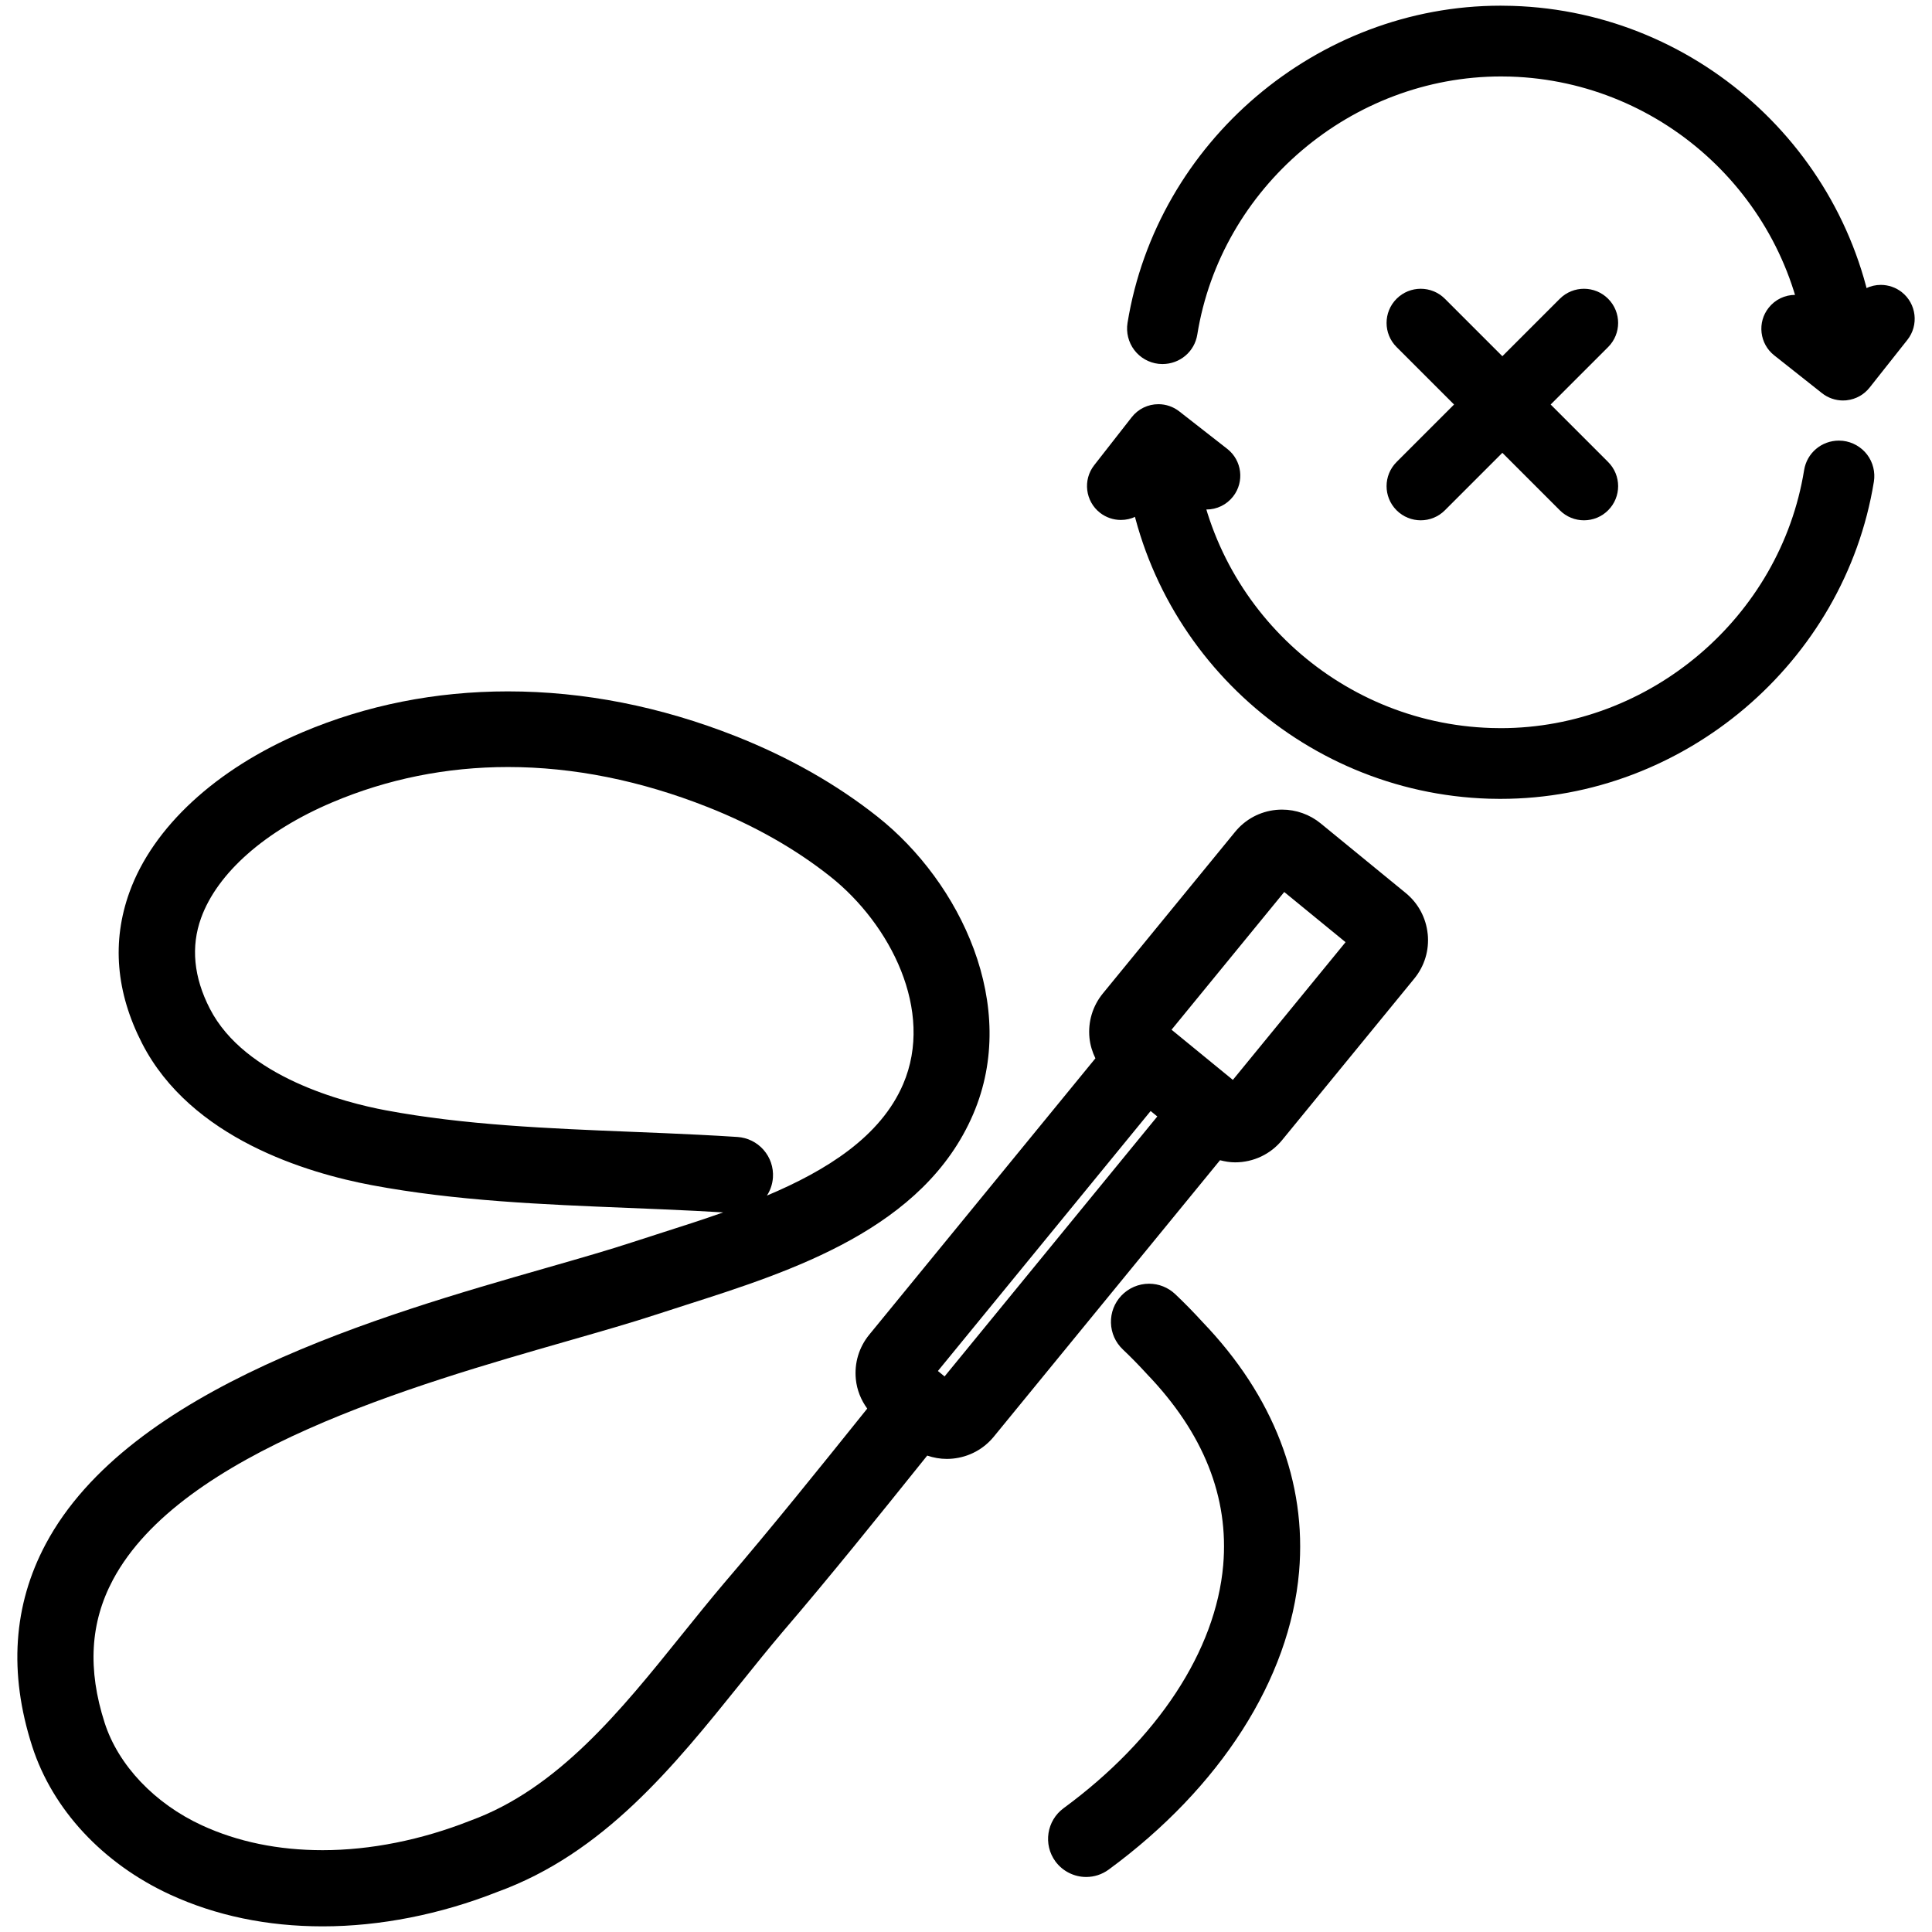
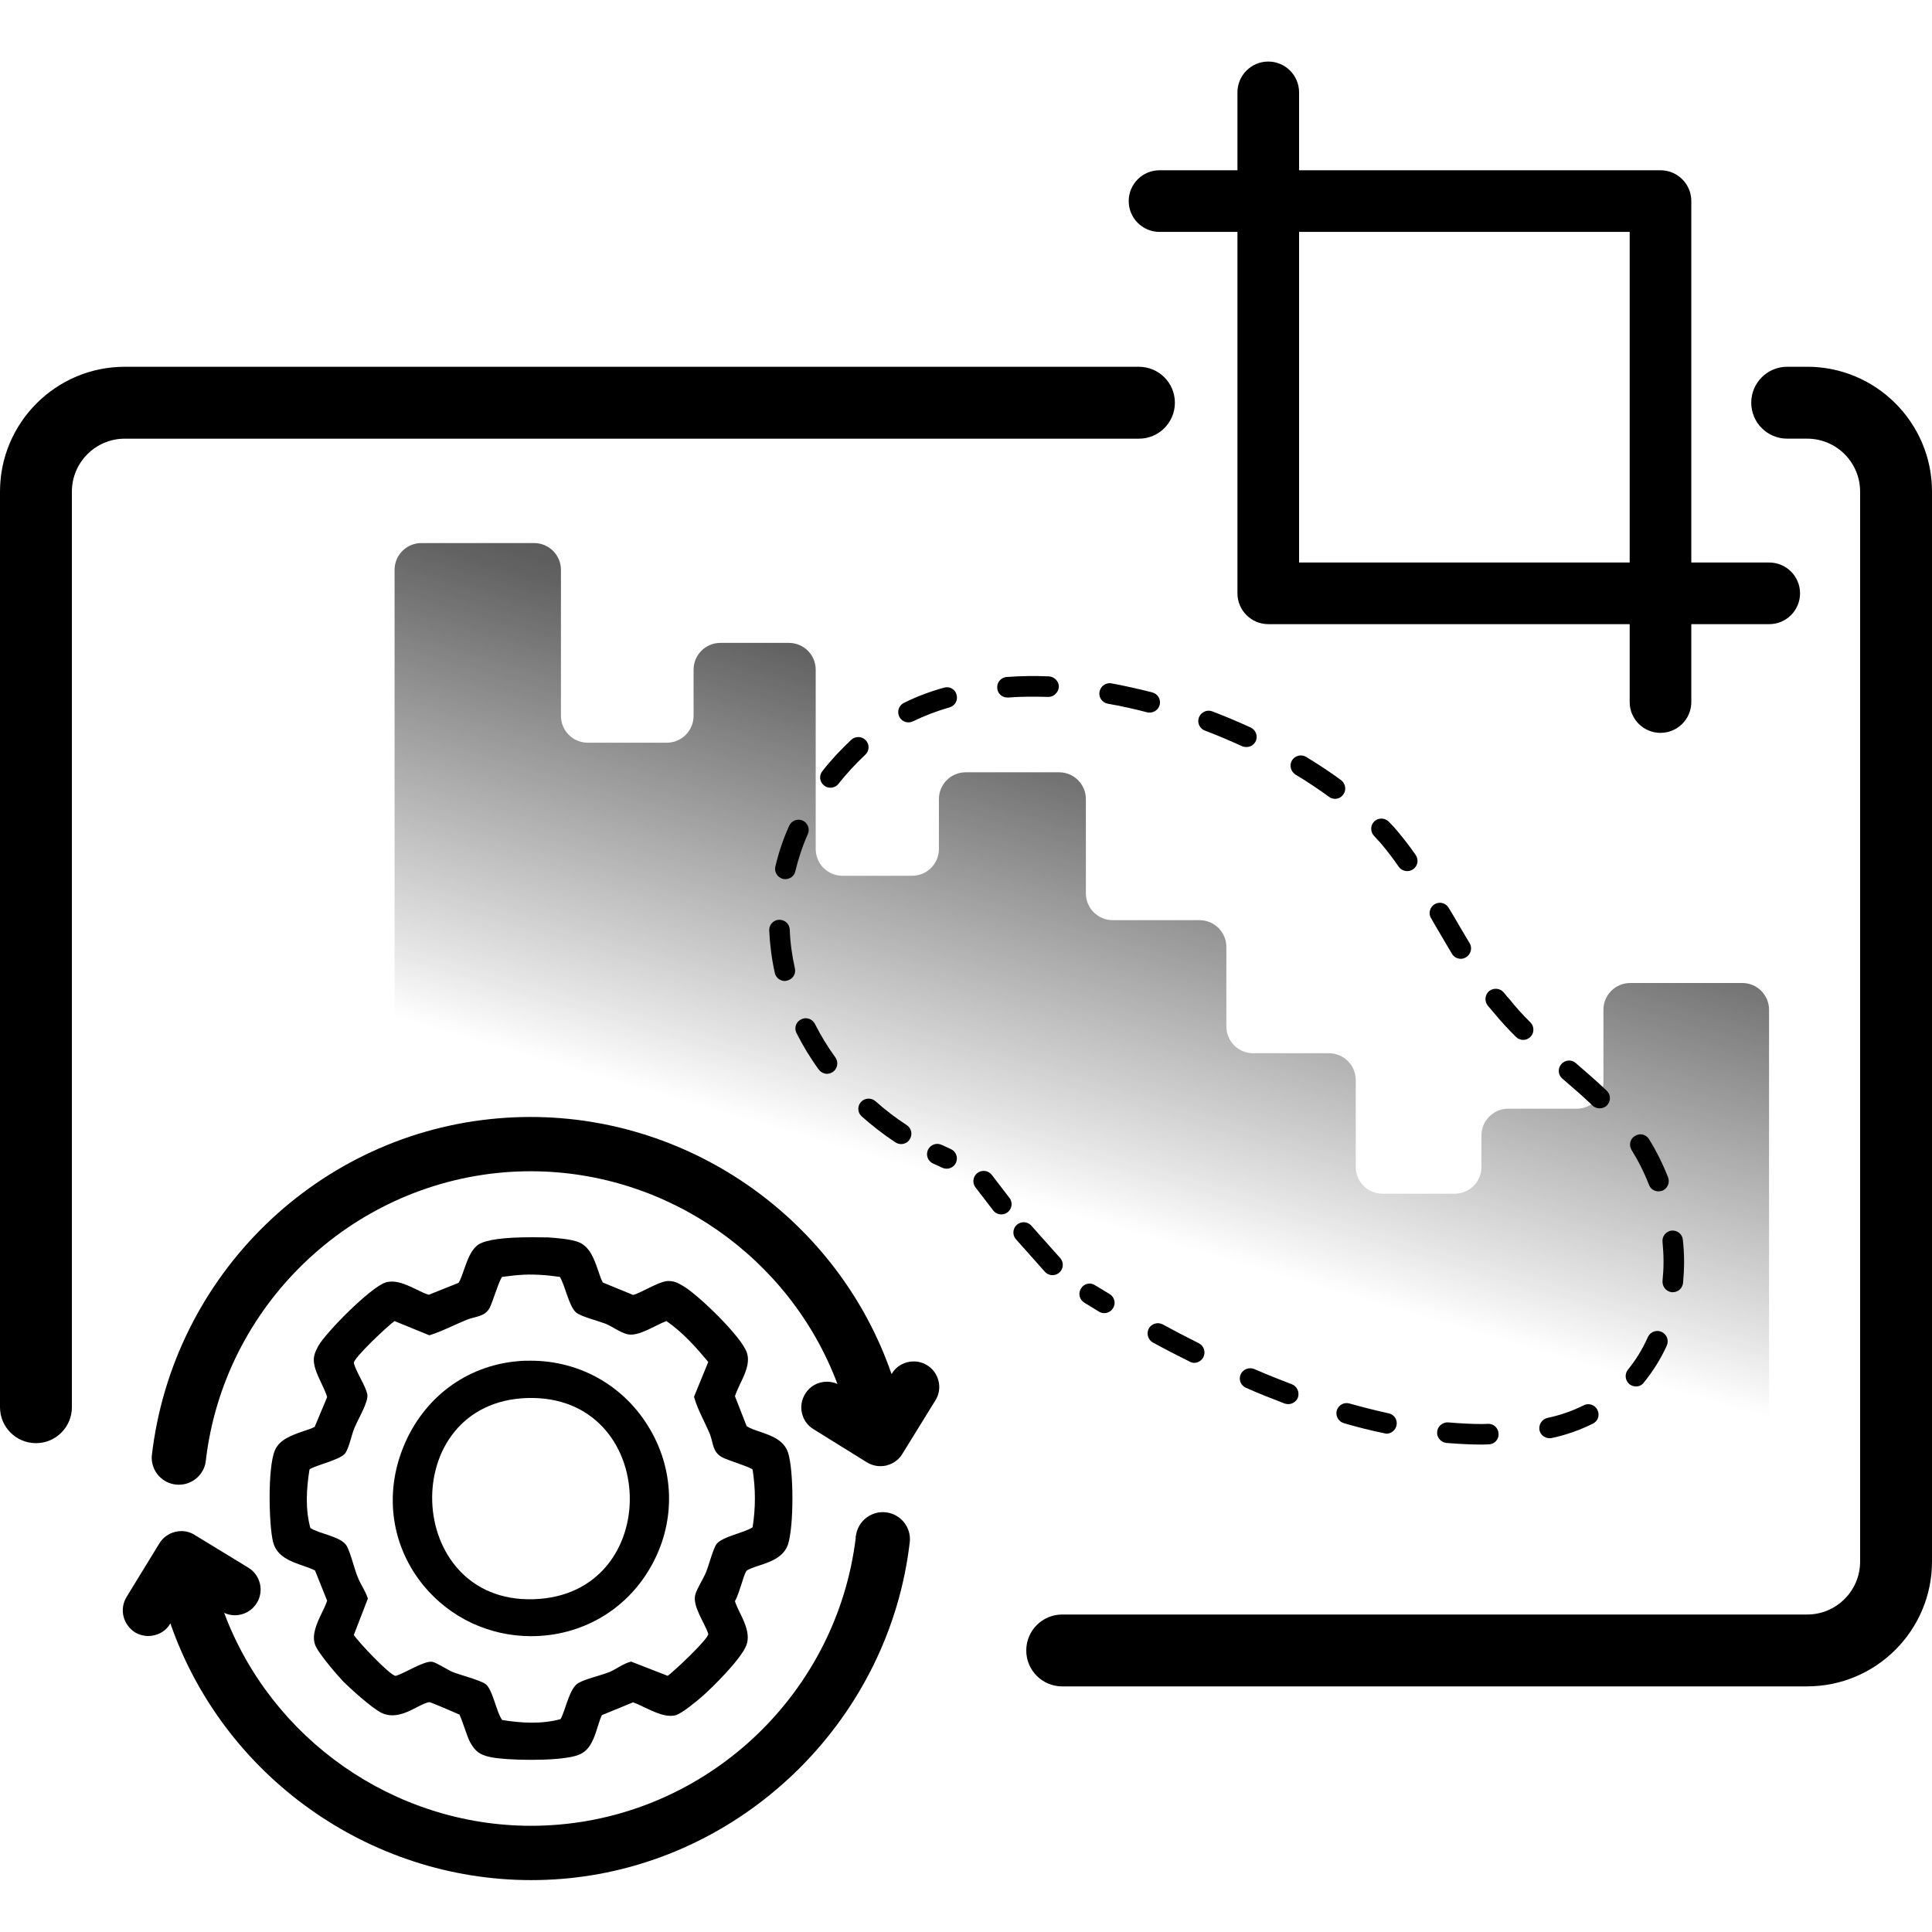
<svg xmlns="http://www.w3.org/2000/svg" id="Layer_1" data-name="Layer 1" viewBox="0 0 100 100">
+   <defs>
+     <style>
+       .cls-1 {
+         stroke: #000;
+         stroke-linecap: round;
+         stroke-miterlimit: 10;
+         stroke-width: 1.063px;
+       }
+ 
+       .cls-2 {
+         fill: url(#linear-gradient);
+       }
+     </style>
+     <linearGradient id="linear-gradient" x1="68.201" y1="12.337" x2="53.518" y2="62.637" gradientUnits="userSpaceOnUse">
+       <stop offset=".314" stop-color="#303030" />
+       <stop offset=".537" stop-color="#303030" stop-opacity=".756" />
+       <stop offset=".935" stop-color="#303030" stop-opacity=".108" />
+       <stop offset=".994" stop-color="#303030" stop-opacity="0" />
+     </linearGradient>
+   </defs>
+   <path class="cls-2" d="M20.423,35.381v-5.885c0-.766.621-1.387,1.387-1.387h5.837c.766,0,1.387.621,1.387,1.387v7.559c0,.766.621,1.387,1.387,1.387h4.091c.766,0,1.387-.621,1.387-1.387v-2.392c0-.766.621-1.387,1.387-1.387h3.548c.766,0,1.387.621,1.387,1.387v9.281c0,.766.621,1.387,1.387,1.387h3.603c.766,0,1.387-.621,1.387-1.387v-2.583c0-.766.621-1.387,1.387-1.387h4.833c.766,0,1.387.621,1.387,1.387v4.88c0,.766.621,1.387,1.387,1.387h4.497c.766,0,1.387.621,1.387,1.387v4.114c0,.766.621,1.387,1.387,1.387h3.923c.766,0,1.387.621,1.387,1.387v4.497c0,.766.621,1.387,1.387,1.387h3.732c.766,0,1.387-.621,1.387-1.387v-1.627c0-.766.621-1.387,1.387-1.387h3.54c.766,0,1.387-.621,1.387-1.387v-3.732c0-.766.621-1.387,1.387-1.387h5.799c.766,0,1.387.621,1.387,1.387v26.714H20.423v-43.602Z" />
+   <path d="M93.54,87.288h-38.56c-1.028,0-1.861-.833-1.861-1.86s.833-1.861,1.861-1.861h38.56c1.511,0,2.739-1.229,2.739-2.739V25.443c0-1.51-1.228-2.738-2.739-2.738h-1.035c-1.028,0-1.861-.833-1.861-1.861s.833-1.861,1.861-1.861h1.035c3.562,0,6.46,2.898,6.46,6.459v55.385c0,3.562-2.898,6.459-6.46,6.459Z" />
+   <path d="M1.861,74.697c-1.028,0-1.861-.833-1.861-1.861V25.443c0-3.562,2.898-6.459,6.459-6.459h52.492c1.028,0,1.861.833,1.861,1.861s-.833,1.861-1.861,1.861H6.459c-1.51,0-2.738,1.228-2.738,2.738v47.393c0,1.027-.833,1.861-1.861,1.861Z" />
  <g>
-     <path d="M60.83,66.986c-.368-.349-.849-.541-1.356-.541-.539,0-1.061.224-1.431.615-.362.382-.554.883-.54,1.409s.232,1.016.615,1.378c.421.399.828.814,1.258,1.285,2.917,3.04,4.241,6.364,3.937,9.881-.384,4.422-3.394,9.006-8.262,12.579-.875.644-1.065,1.879-.422,2.756.371.503.965.804,1.59.804.42,0,.822-.131,1.166-.382,5.783-4.245,9.375-9.864,9.855-15.416.401-4.633-1.328-9.104-4.985-12.914-.463-.508-.942-.997-1.424-1.454Z" />
-     <path d="M73.897,48.343c-.084-.836-.488-1.59-1.138-2.122l-4.406-3.606c-.561-.458-1.269-.71-1.994-.71-.102,0-.204.005-.311.015-.837.084-1.591.489-2.121,1.139l-6.84,8.358c-.532.65-.779,1.469-.696,2.306.038.374.148.728.307,1.056l-11.704,14.302c-.532.65-.779,1.468-.696,2.305.056.561.267,1.078.59,1.523l-.16.199c-2.348,2.925-4.777,5.949-7.253,8.839-.722.853-1.437,1.74-2.188,2.672-3.154,3.921-6.415,7.974-10.95,9.62-2.524.998-5.166,1.526-7.639,1.526-2.294,0-4.396-.433-6.247-1.286-2.445-1.127-4.327-3.109-5.033-5.303-.892-2.77-.752-5.193.428-7.406,3.534-6.626,15.569-10.077,23.555-12.366,1.77-.508,3.298-.946,4.602-1.375.418-.138,1.495-.483,1.495-.483,5.493-1.756,12.329-3.943,14.875-9.879,2.41-5.619-.666-11.997-4.951-15.393-2.113-1.675-4.581-3.076-7.335-4.166-3.896-1.541-7.865-2.322-11.795-2.322-3.749,0-7.33.713-10.645,2.119-4.468,1.895-7.728,4.907-8.943,8.265-.926,2.558-.706,5.196.654,7.842,2.524,4.911,8.529,6.702,11.884,7.332,4.349.816,8.88.999,13.262,1.177,1.161.047,2.322.094,3.477.152.484.025.967.051,1.451.081-1.064.377-2.127.717-3.137,1.039-.525.168-1.036.331-1.527.493-1.231.406-2.725.834-4.474,1.336-8.604,2.466-21.606,6.194-25.927,14.295-1.686,3.16-1.922,6.682-.702,10.469,1.054,3.273,3.655,6.07,7.136,7.676,2.37,1.092,5.028,1.646,7.902,1.646,2.962,0,6.093-.618,9.03-1.779,5.52-2.003,9.133-6.493,12.626-10.835.709-.883,1.412-1.756,2.116-2.588,2.525-2.946,4.985-6.011,7.365-8.975l.153-.19c.324.11.664.172,1.009.172.104,0,.209-.005.317-.016.837-.084,1.591-.488,2.122-1.138l11.707-14.306c.254.065.513.11.778.11.95,0,1.838-.42,2.437-1.153l6.84-8.358c.532-.65.779-1.469.696-2.306ZM48.546,70.962l11.011-13.456.345.282-11.011,13.456-.345-.282ZM63.016,55.244s-.001-.002-.002-.002l-1.577-1.291s-.004-.002-.005-.004l-.793-.649,5.833-7.128,3.174,2.597-5.833,7.128-.797-.652ZM39.522,59.516c-.348-.395-.828-.632-1.353-.667-.661-.043-1.326-.081-1.991-.114-1.169-.059-2.343-.107-3.525-.154-4.24-.172-8.624-.35-12.686-1.112-2.131-.4-7.284-1.714-9.105-5.259-.839-1.632-.991-3.212-.453-4.697.843-2.33,3.313-4.509,6.776-5.978,2.868-1.217,5.933-1.834,9.108-1.834,3.382,0,6.861.698,10.342,2.075,2.393.946,4.525,2.154,6.336,3.589,3.11,2.465,5.406,6.948,3.776,10.749-1.165,2.716-3.957,4.466-7.052,5.77.177-.273.289-.593.312-.938.034-.525-.138-1.033-.485-1.429Z" />
+     <path d="M85.947,37.933c-.88,0-1.595-.714-1.595-1.595V12.003h-24.335c-.88,0-1.595-.714-1.595-1.595s.714-1.595,1.595-1.595h25.93c.88,0,1.595.714,1.595,1.595v25.929c0,.881-.714,1.595-1.595,1.595Z" />
+     <path d="M91.575,32.306h-25.93c-.88,0-1.595-.714-1.595-1.595V4.781c0-.881.714-1.595,1.595-1.595s1.595.714,1.595,1.595v24.335h24.335c.88,0,1.595.714,1.595,1.595s-.714,1.595-1.595,1.595Z" />
  </g>
  <g>
-     <g>
-       <path d="M58.016,26.913c-.39,0-.774-.132-1.08-.372-.762-.596-.897-1.701-.301-2.462l1.942-2.484c.336-.429.84-.674,1.383-.674.39,0,.774.132,1.08.373l2.484,1.941c.762.595.898,1.7.302,2.462-.335.429-.839.675-1.383.675-.39,0-.773-.132-1.08-.373l-1.102-.862-.862,1.102c-.334.428-.838.674-1.382.674Z" />
-       <path d="M58.016,25.958c-.172,0-.345-.055-.491-.169-.348-.272-.409-.774-.138-1.121l1.942-2.484c.272-.348.775-.409,1.121-.138l2.485,1.942c.348.272.409.774.138,1.121-.271.348-.774.41-1.121.138l-1.855-1.45-1.45,1.855c-.157.202-.393.307-.63.307Z" />
-     </g>
-     <g>
-       <path d="M95.395,20.729c-.394,0-.781-.134-1.089-.379l-2.473-1.957c-.367-.29-.599-.707-.654-1.172-.054-.466.076-.924.367-1.291.334-.424.836-.667,1.376-.667.394,0,.781.135,1.089.379l1.097.868.868-1.097c.335-.424.836-.667,1.376-.667.392,0,.779.134,1.087.378.758.6.887,1.705.289,2.464l-1.958,2.474c-.29.367-.706.599-1.172.654l-.056.007-.148.005Z" />
-       <path d="M95.395,19.774c-.179,0-.354-.06-.496-.172l-2.473-1.957c-.346-.274-.405-.776-.131-1.122.273-.346.775-.406,1.122-.131l1.847,1.461,1.461-1.847c.274-.346.775-.405,1.122-.131.346.274.405.776.131,1.122l-1.956,2.473c-.131.166-.323.273-.534.298-.031.004-.062.005-.092.005Z" />
-     </g>
-     <g>
-       <path d="M77.675,41.35c-.202,0-.401-.003-.604-.009-9.786-.304-17.898-7.872-18.869-17.605-.05-.499.109-1.004.437-1.383.326-.378.798-.609,1.296-.634h.005c1.033,0,1.812.703,1.903,1.635.78,7.921,7.375,14.08,15.342,14.327.165.005.33.008.494.008,7.721,0,14.471-5.742,15.702-13.357.143-.884.901-1.526,1.802-1.526.067,0,.135.004.203.011.496.056.954.316,1.256.713.303.399.43.912.349,1.407-1.522,9.356-9.826,16.412-19.317,16.412Z" />
-       <path d="M77.675,40.395c-.191,0-.381-.003-.573-.009-9.321-.289-17.034-7.567-17.949-16.745-.05-.501.327-.944.83-.968h0c.461-.023.865.316.91.775.819,8.323,7.811,14.926,16.263,15.188,8.443.264,15.834-5.895,17.168-14.152.074-.455.498-.768.956-.717h0c.5.056.849.521.768,1.017-1.451,8.916-9.297,15.61-18.374,15.61Z" />
-     </g>
-     <g>
-       <path d="M95.328,19.933c-.945,0-1.727-.704-1.818-1.639-.776-7.922-7.37-14.083-15.337-14.33-.158-.005-.318-.007-.476-.007-7.739,0-14.5,5.743-15.725,13.359-.142.885-.9,1.526-1.802,1.527-.067,0-.135-.004-.203-.011-.496-.055-.954-.315-1.256-.713-.303-.399-.431-.913-.35-1.408C59.88,7.352,68.181.294,77.668.294c.206,0,.411.003.618.01,9.788.304,17.899,7.874,18.866,17.61.049.5-.11,1.004-.438,1.384-.326.378-.799.608-1.297.633l-.09.002Z" />
-       <path d="M95.371,18.976c-.461.022-.865-.316-.91-.775-.815-8.325-7.806-14.93-16.259-15.192-8.467-.254-15.845,5.897-17.173,14.155-.073.455-.498.768-.956.717h0c-.5-.056-.849-.521-.768-1.018,1.479-9.107,9.643-15.902,18.952-15.605,9.323.289,17.034,7.569,17.945,16.749.05.501-.327.944-.83.968h0Z" />
-     </g>
-     <g>
-       <path d="M81.986,26.931c-.452,0-.905-.173-1.25-.518l-8.449-8.449c-.691-.69-.691-1.81,0-2.5.69-.69,1.81-.69,2.5,0l8.449,8.449c.691.69.691,1.81,0,2.5-.345.345-.797.518-1.25.518Z" />
-       <path d="M73.537,26.931c-.452,0-.905-.173-1.25-.518-.691-.69-.691-1.81,0-2.5l8.449-8.449c.69-.69,1.81-.69,2.5,0,.691.69.691,1.81,0,2.5l-8.449,8.449c-.345.345-.797.518-1.25.518Z" />
-     </g>
+     <path d="M48.997,60.492c-.072,0-.144-.015-.214-.045-.169-.074-.336-.151-.5-.23-.265-.127-.376-.445-.249-.709.129-.265.446-.375.71-.249.154.074.308.145.467.215.269.118.391.432.273.7-.088.199-.282.318-.487.318Z" />
+     <path d="M54.295,35.009c-.744-.032-1.467-.021-2.19.032-.287.021-.51.276-.489.563.011.287.245.5.521.5h.042c.681-.053,1.361-.053,2.063-.032.266.021.542-.213.564-.51.011-.287-.223-.532-.51-.553ZM59.643,35.838c-.712-.181-1.425-.34-2.116-.468-.287-.053-.564.149-.617.436-.053.287.138.564.425.617.67.117,1.361.266,2.041.447.043.011.085.011.138.011.234,0,.446-.159.51-.393.074-.287-.096-.574-.383-.649ZM49.511,35.955c-.074-.287-.372-.447-.648-.362-.734.202-1.435.468-2.073.787-.266.128-.372.447-.245.712.096.191.276.298.478.298.074,0,.159-.021.234-.053.585-.287,1.223-.532,1.892-.723.287-.085.446-.372.361-.659ZM64.735,37.656c-.649-.298-1.329-.585-1.999-.84-.276-.096-.574.043-.68.319-.106.266.032.574.308.68.649.245,1.297.521,1.924.808.074.032.149.043.223.043.202,0,.393-.106.489-.308.117-.266,0-.574-.266-.702ZM44.812,38.316c-.202-.213-.542-.223-.755-.021-.542.51-1.053,1.053-1.488,1.616-.191.234-.149.563.085.744.096.085.213.117.33.117.149,0,.308-.064.415-.202.415-.521.883-1.031,1.382-1.499.223-.202.234-.542.032-.755ZM69.413,40.378c-.564-.415-1.18-.819-1.807-1.201-.245-.149-.574-.074-.734.181-.149.255-.064.574.181.734.606.361,1.191.755,1.733,1.148.096.074.202.106.319.106.159,0,.319-.074.425-.223.17-.234.117-.563-.117-.744ZM73.272,44.248c-.33-.478-.659-.893-.999-1.297-.117-.138-.245-.276-.383-.415-.202-.213-.542-.223-.755-.021s-.213.542-.011.755c.117.128.245.266.351.383.33.393.638.797.925,1.212.106.149.276.223.436.223.106,0,.213-.032.308-.096.245-.17.298-.5.128-.744ZM41.548,42.473c-.266-.117-.585,0-.702.276-.308.67-.542,1.382-.712,2.094-.074.287.106.574.393.649.043.011.085.011.128.011.234,0,.457-.159.51-.404.159-.659.372-1.308.648-1.924.117-.266,0-.585-.266-.702ZM76.069,48.82c-.298-.489-.585-.989-.872-1.478l-.213-.351c-.149-.255-.468-.34-.723-.191s-.34.478-.191.723l.202.351c.298.5.585.999.883,1.499.096.159.276.255.457.255.096,0,.191-.032.276-.085.245-.149.33-.478.181-.723ZM41.144,50.127c-.149-.67-.245-1.35-.266-2.009-.011-.287-.245-.51-.532-.51h-.021c-.298.011-.521.255-.51.553.032.723.127,1.467.287,2.19.053.255.276.425.521.425.032,0,.074-.011.117-.021.287-.064.468-.34.404-.627ZM79.216,52.923c-.404-.404-.755-.787-1.074-1.191-.106-.117-.213-.234-.308-.362-.191-.223-.521-.255-.755-.074-.223.191-.255.521-.074.755.117.128.223.266.319.372.34.415.712.819,1.138,1.244.106.106.245.159.383.159.128,0,.266-.053.372-.159.202-.202.202-.542,0-.744ZM43.238,54.731c-.404-.553-.755-1.138-1.063-1.744-.138-.255-.457-.362-.712-.223-.266.128-.372.447-.234.712.33.649.712,1.286,1.148,1.882.106.138.266.223.436.223.106,0,.213-.043.308-.106.234-.17.287-.51.117-.744ZM83.16,56.453c-.51-.489-1.053-.957-1.605-1.435-.223-.191-.553-.159-.744.064-.191.223-.17.553.053.744.532.457,1.063.914,1.573,1.403.096.096.234.138.361.138.138,0,.287-.053.383-.159.202-.213.202-.553-.021-.755ZM46.938,58.239c-.574-.372-1.127-.797-1.627-1.244-.223-.191-.564-.17-.755.053-.191.213-.17.553.053.744.542.478,1.127.936,1.743,1.34.085.053.191.085.287.085.181,0,.351-.085.447-.245.159-.245.096-.574-.149-.734ZM86.339,60.94c-.266-.68-.595-1.35-.999-1.999-.17-.245-.489-.298-.723-.138-.255.149-.319.489-.159.734.351.564.649,1.159.893,1.786.074.213.276.34.489.34.064,0,.138-.011.202-.032.266-.106.404-.415.298-.691ZM87.104,64.172c-.021-.287-.287-.5-.574-.478-.298.032-.51.298-.478.585.032.34.053.691.053,1.031,0,.33-.021.67-.053.989-.021.298.191.553.478.585h.053c.276,0,.5-.202.532-.478.032-.362.053-.723.053-1.095s-.021-.755-.064-1.138ZM57.431,66.978l-.755-.457c-.245-.159-.574-.085-.723.17-.159.255-.085.574.17.734l.765.468c.085.053.181.074.266.074.181,0,.361-.096.457-.255.159-.255.074-.585-.181-.734ZM62.056,69.53c-.638-.319-1.265-.649-1.871-.978-.255-.138-.585-.043-.723.213s-.043.585.213.723c.617.34,1.255.67,1.903.989.074.043.159.064.234.064.191,0,.383-.117.478-.298.128-.266.021-.585-.234-.712ZM85.998,68.935c-.266-.117-.574,0-.702.266-.276.627-.627,1.191-1.031,1.69-.191.234-.149.564.074.755.096.074.223.117.34.117.149,0,.308-.064.404-.202.468-.574.872-1.212,1.191-1.914.117-.276,0-.585-.276-.712ZM66.862,71.646c-.649-.245-1.308-.51-1.946-.787-.266-.106-.585.011-.702.287-.117.266.011.574.287.691.649.287,1.318.553,1.988.808.064.021.128.032.191.032.213,0,.415-.128.5-.34.096-.276-.043-.585-.319-.691ZM71.88,73.155c-.67-.149-1.35-.319-2.031-.51-.287-.085-.574.085-.659.361-.074.287.085.574.372.659.702.202,1.403.383,2.094.521.032.011.074.021.106.021.245,0,.468-.181.521-.425.064-.287-.117-.574-.404-.627ZM82.681,72.974c-.128-.266-.457-.372-.712-.234-.574.287-1.201.51-1.871.649-.287.064-.468.351-.415.638.053.245.276.415.521.415.043,0,.074,0,.117-.011.755-.159,1.467-.415,2.126-.744.266-.128.372-.447.234-.712ZM77.036,73.697l-.298.011c-.574,0-1.17-.032-1.776-.085-.276-.021-.553.191-.574.489-.032.287.191.542.478.574.638.053,1.265.085,1.871.085l.308-.011c.298,0,.532-.245.521-.532,0-.298-.234-.532-.532-.532Z" />
  </g>
+   <g>
+     <path d="M40.784,75.171c-.224-.644-.877-.868-1.446-1.064-.261-.084-.522-.177-.691-.289l-.606-1.549c.047-.168.159-.392.252-.606.271-.551.541-1.129.364-1.652-.289-.849-2.529-2.995-3.275-3.434l-.065-.037c-.159-.093-.383-.233-.672-.233h-.103c-.289.028-.644.205-1.027.392-.224.112-.597.299-.746.327l-1.568-.644c-.084-.159-.168-.392-.243-.625-.196-.569-.42-1.213-.989-1.456-.373-.159-1.148-.224-1.586-.252-.196,0-.485-.009-.83-.009-1.446,0-2.38.121-2.781.373-.392.261-.569.784-.756,1.306-.084.243-.177.523-.28.681l-1.54.616c-.177-.047-.411-.159-.635-.271-.429-.205-.859-.411-1.269-.411-.131,0-.252.019-.364.056-.802.299-3.023,2.538-3.453,3.275-.074.149-.177.327-.215.532-.084.448.159.942.383,1.418.121.252.243.513.289.7l-.644,1.54c-.159.084-.382.159-.588.224-.588.205-1.241.429-1.474.998-.382.905-.308,3.882-.093,4.731.187.765.942,1.026,1.549,1.232.233.084.457.159.625.252l.625,1.558c-.047.159-.149.383-.252.588-.261.541-.56,1.157-.373,1.689.159.457,1.297,1.745,1.474,1.922.289.289,1.465,1.372,1.978,1.614.177.084.355.121.551.121.457,0,.896-.224,1.269-.42.243-.121.513-.261.663-.261.149.047,1.232.504,1.54.644.065.131.177.457.252.662.112.327.215.616.308.784.261.467.504.644,1.054.756.392.084,1.213.14,2.09.14.728,0,2.025-.037,2.557-.299.532-.252.728-.877.896-1.428.065-.196.149-.467.215-.588l1.614-.662c.159.056.373.149.569.252.476.224.952.448,1.362.448.103,0,.196-.009.289-.037.336-.112,1.017-.672,1.39-.998.467-.411,1.932-1.848,2.24-2.585.233-.56-.056-1.176-.317-1.708-.103-.205-.205-.429-.261-.607.14-.252.233-.569.336-.877.084-.271.168-.541.252-.681.065-.084.392-.196.616-.271.578-.187,1.306-.42,1.54-1.101.308-.914.308-3.863,0-4.778ZM38.955,79.052c-.439.289-1.577.485-1.866.868-.177.233-.392,1.082-.541,1.446-.14.355-.485.868-.56,1.176-.159.597.485,1.446.672,2.025.028.252-1.773,1.941-2.1,2.174l-1.894-.737c-.411.103-.737.373-1.12.541-.476.187-1.213.345-1.596.56-.476.252-.672,1.4-.933,1.876-.98.271-2.034.205-3.023.047-.308-.411-.494-1.605-.868-1.866-.271-.196-1.278-.457-1.689-.616-.289-.121-.83-.485-1.064-.532-.429-.065-1.437.606-1.894.728-.28,0-1.95-1.773-2.165-2.118l.728-1.885c-.131-.401-.382-.737-.532-1.12-.187-.467-.355-1.213-.56-1.596-.271-.495-1.418-.625-1.885-.933-.271-.98-.205-2.025-.047-3.023.112-.168,1.549-.485,1.829-.821.215-.261.345-.97.494-1.325.177-.439.737-1.353.672-1.745-.093-.467-.569-1.129-.7-1.624-.028-.252,1.773-1.941,2.109-2.174l1.801.737c.662-.205,1.288-.541,1.932-.802.457-.187.933-.14,1.194-.625.131-.243.523-1.521.644-1.596.271-.028.551-.075.812-.093.737-.065,1.446-.009,2.174.093.28.457.476,1.577.868,1.866.271.196,1.11.411,1.502.56.355.149.765.457,1.12.541.588.14,1.456-.476,2.025-.681.84.579,1.521,1.344,2.165,2.118l-.737,1.801c.187.681.551,1.278.821,1.932.187.476.121.905.625,1.194.252.149,1.512.523,1.586.644.159.998.159,1.988,0,2.986Z" />
+     <path d="M33.664,74.013c-1.297-2.249-3.611-3.583-6.196-3.583-.233,0-.467,0-.7.028-2.641.243-4.834,1.885-5.869,4.386-1.036,2.501-.644,5.207,1.045,7.25,1.372,1.652,3.396,2.594,5.543,2.594,2.585,0,4.899-1.325,6.177-3.555,1.288-2.23,1.288-4.899,0-7.12ZM27.617,82.775c-6.756.215-7.129-10.218-.308-10.414,6.868-.187,7.129,10.208.308,10.414Z" />
+   </g>
+   <g>
+     <path d="M48.582,71.499c-.079-.35-.289-.646-.594-.833-.209-.13-.45-.198-.697-.198-.463,0-.884.232-1.126.622l-.019.031c-2.725-7.889-10.256-13.307-18.688-13.307-.538,0-1.084.022-1.621.067-9.343.765-16.903,8.092-17.982,17.483-.003.084-.004.159.006.239.081.71.68,1.246,1.394,1.246.054,0,.107-.003.162-.009.66-.076,1.182-.609,1.238-1.254.938-7.964,7.422-14.232,15.415-14.904.468-.039.932-.058,1.394-.058,7.078,0,13.428,4.465,15.882,11.01-.17-.077-.355-.117-.544-.117-.467,0-.889.237-1.122.625-.189.298-.251.652-.172.998.079.349.29.644.592.83l2.782,1.728c.214.125.452.19.69.19.05,0,.1-.002.145-.008l.178-.028.028-.014c.322-.083.597-.286.78-.581l1.706-2.763c.19-.298.253-.651.174-.997Z" />
+     <path d="M45.697,78.268c-.054,0-.107.003-.162.009-.632.073-1.145.574-1.229,1.197l-.02.072.006.057c-.968,7.942-7.44,14.181-15.409,14.842-.466.038-.93.058-1.391.058-7.088,0-13.442-4.471-15.89-11.023.174.083.364.126.558.126.463,0,.898-.247,1.133-.638.185-.298.242-.65.161-.995-.082-.347-.292-.641-.596-.828l-2.773-1.691c-.203-.134-.444-.205-.695-.205-.108,0-.218.014-.321.04-.342.084-.641.301-.818.593l-1.703,2.781c-.376.626-.187,1.426.448,1.831.204.121.438.185.676.185l.153-.009c.423-.048.783-.28.982-.624l.012-.02c2.729,7.877,10.255,13.288,18.675,13.288h0c.538,0,1.083-.022,1.615-.066.213-.016.414-.038.616-.061,9.036-1.036,16.34-8.346,17.369-17.412.005-.084.007-.168-.004-.26-.081-.71-.68-1.246-1.394-1.246Z" />
+   </g>
+   <line class="cls-1" x1="50.914" y1="61.137" x2="51.827" y2="62.326" />
+   <line class="cls-1" x1="52.985" y1="63.794" x2="54.478" y2="65.47" />
</svg>
